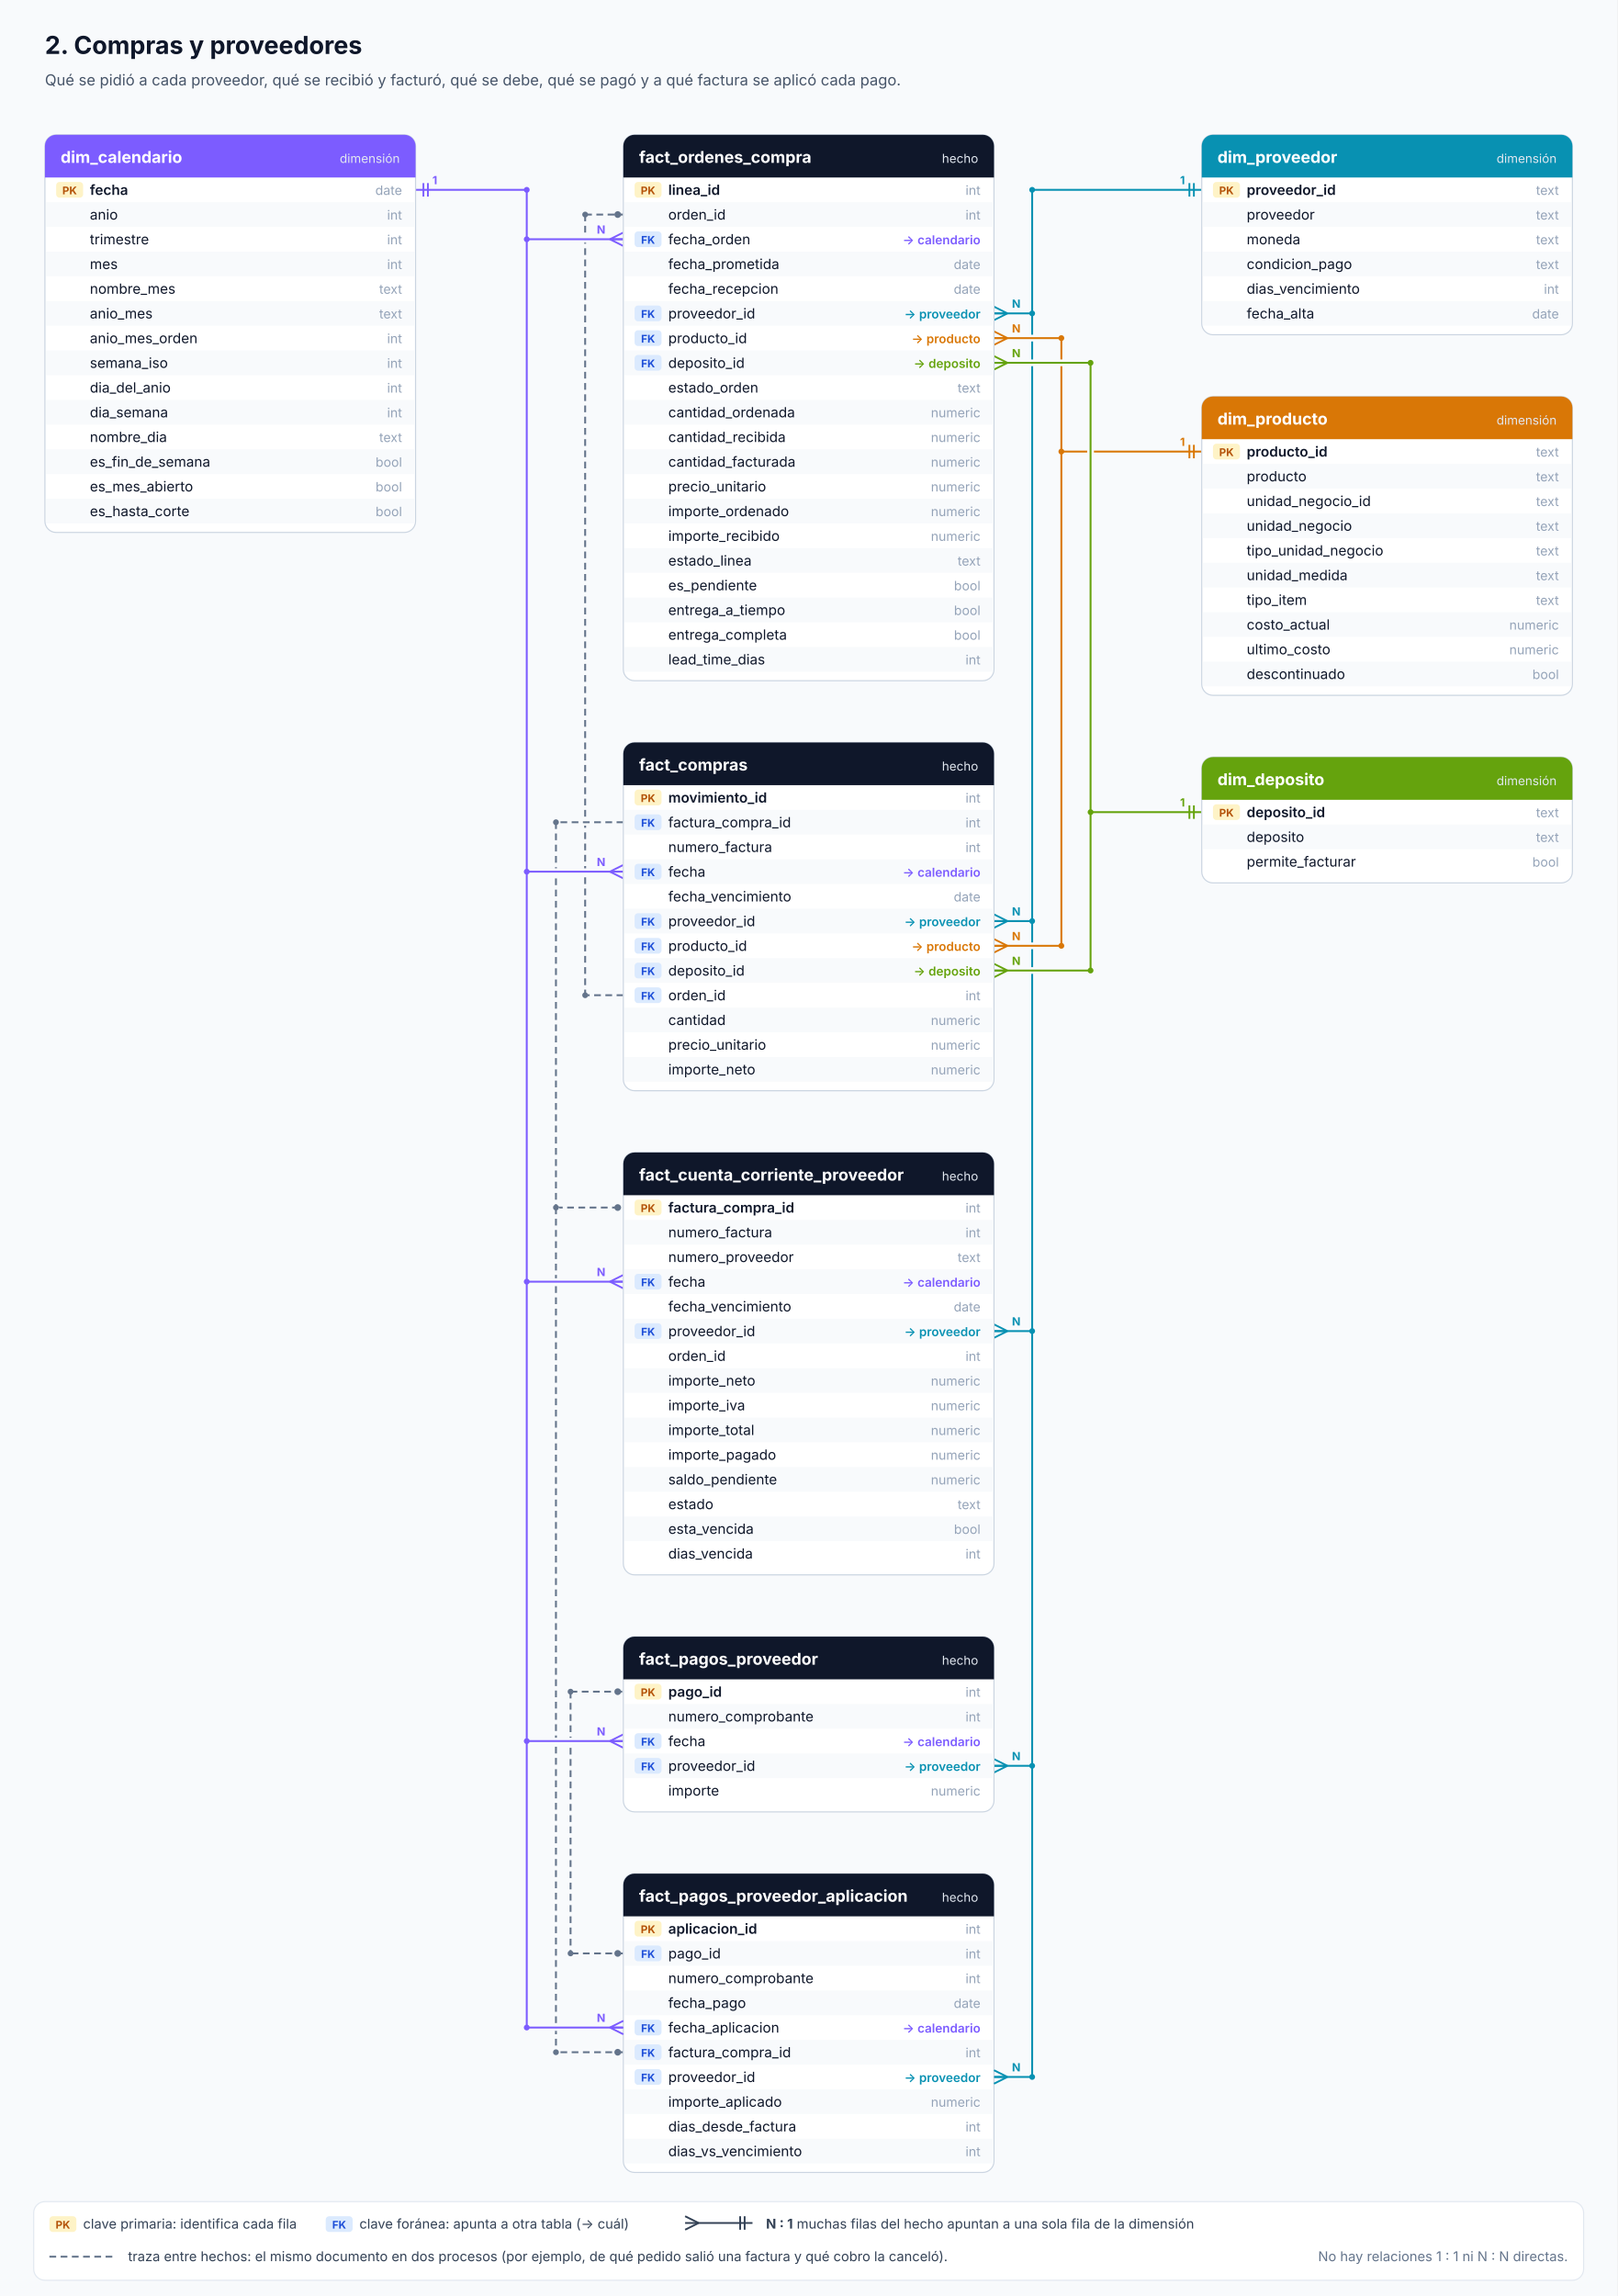
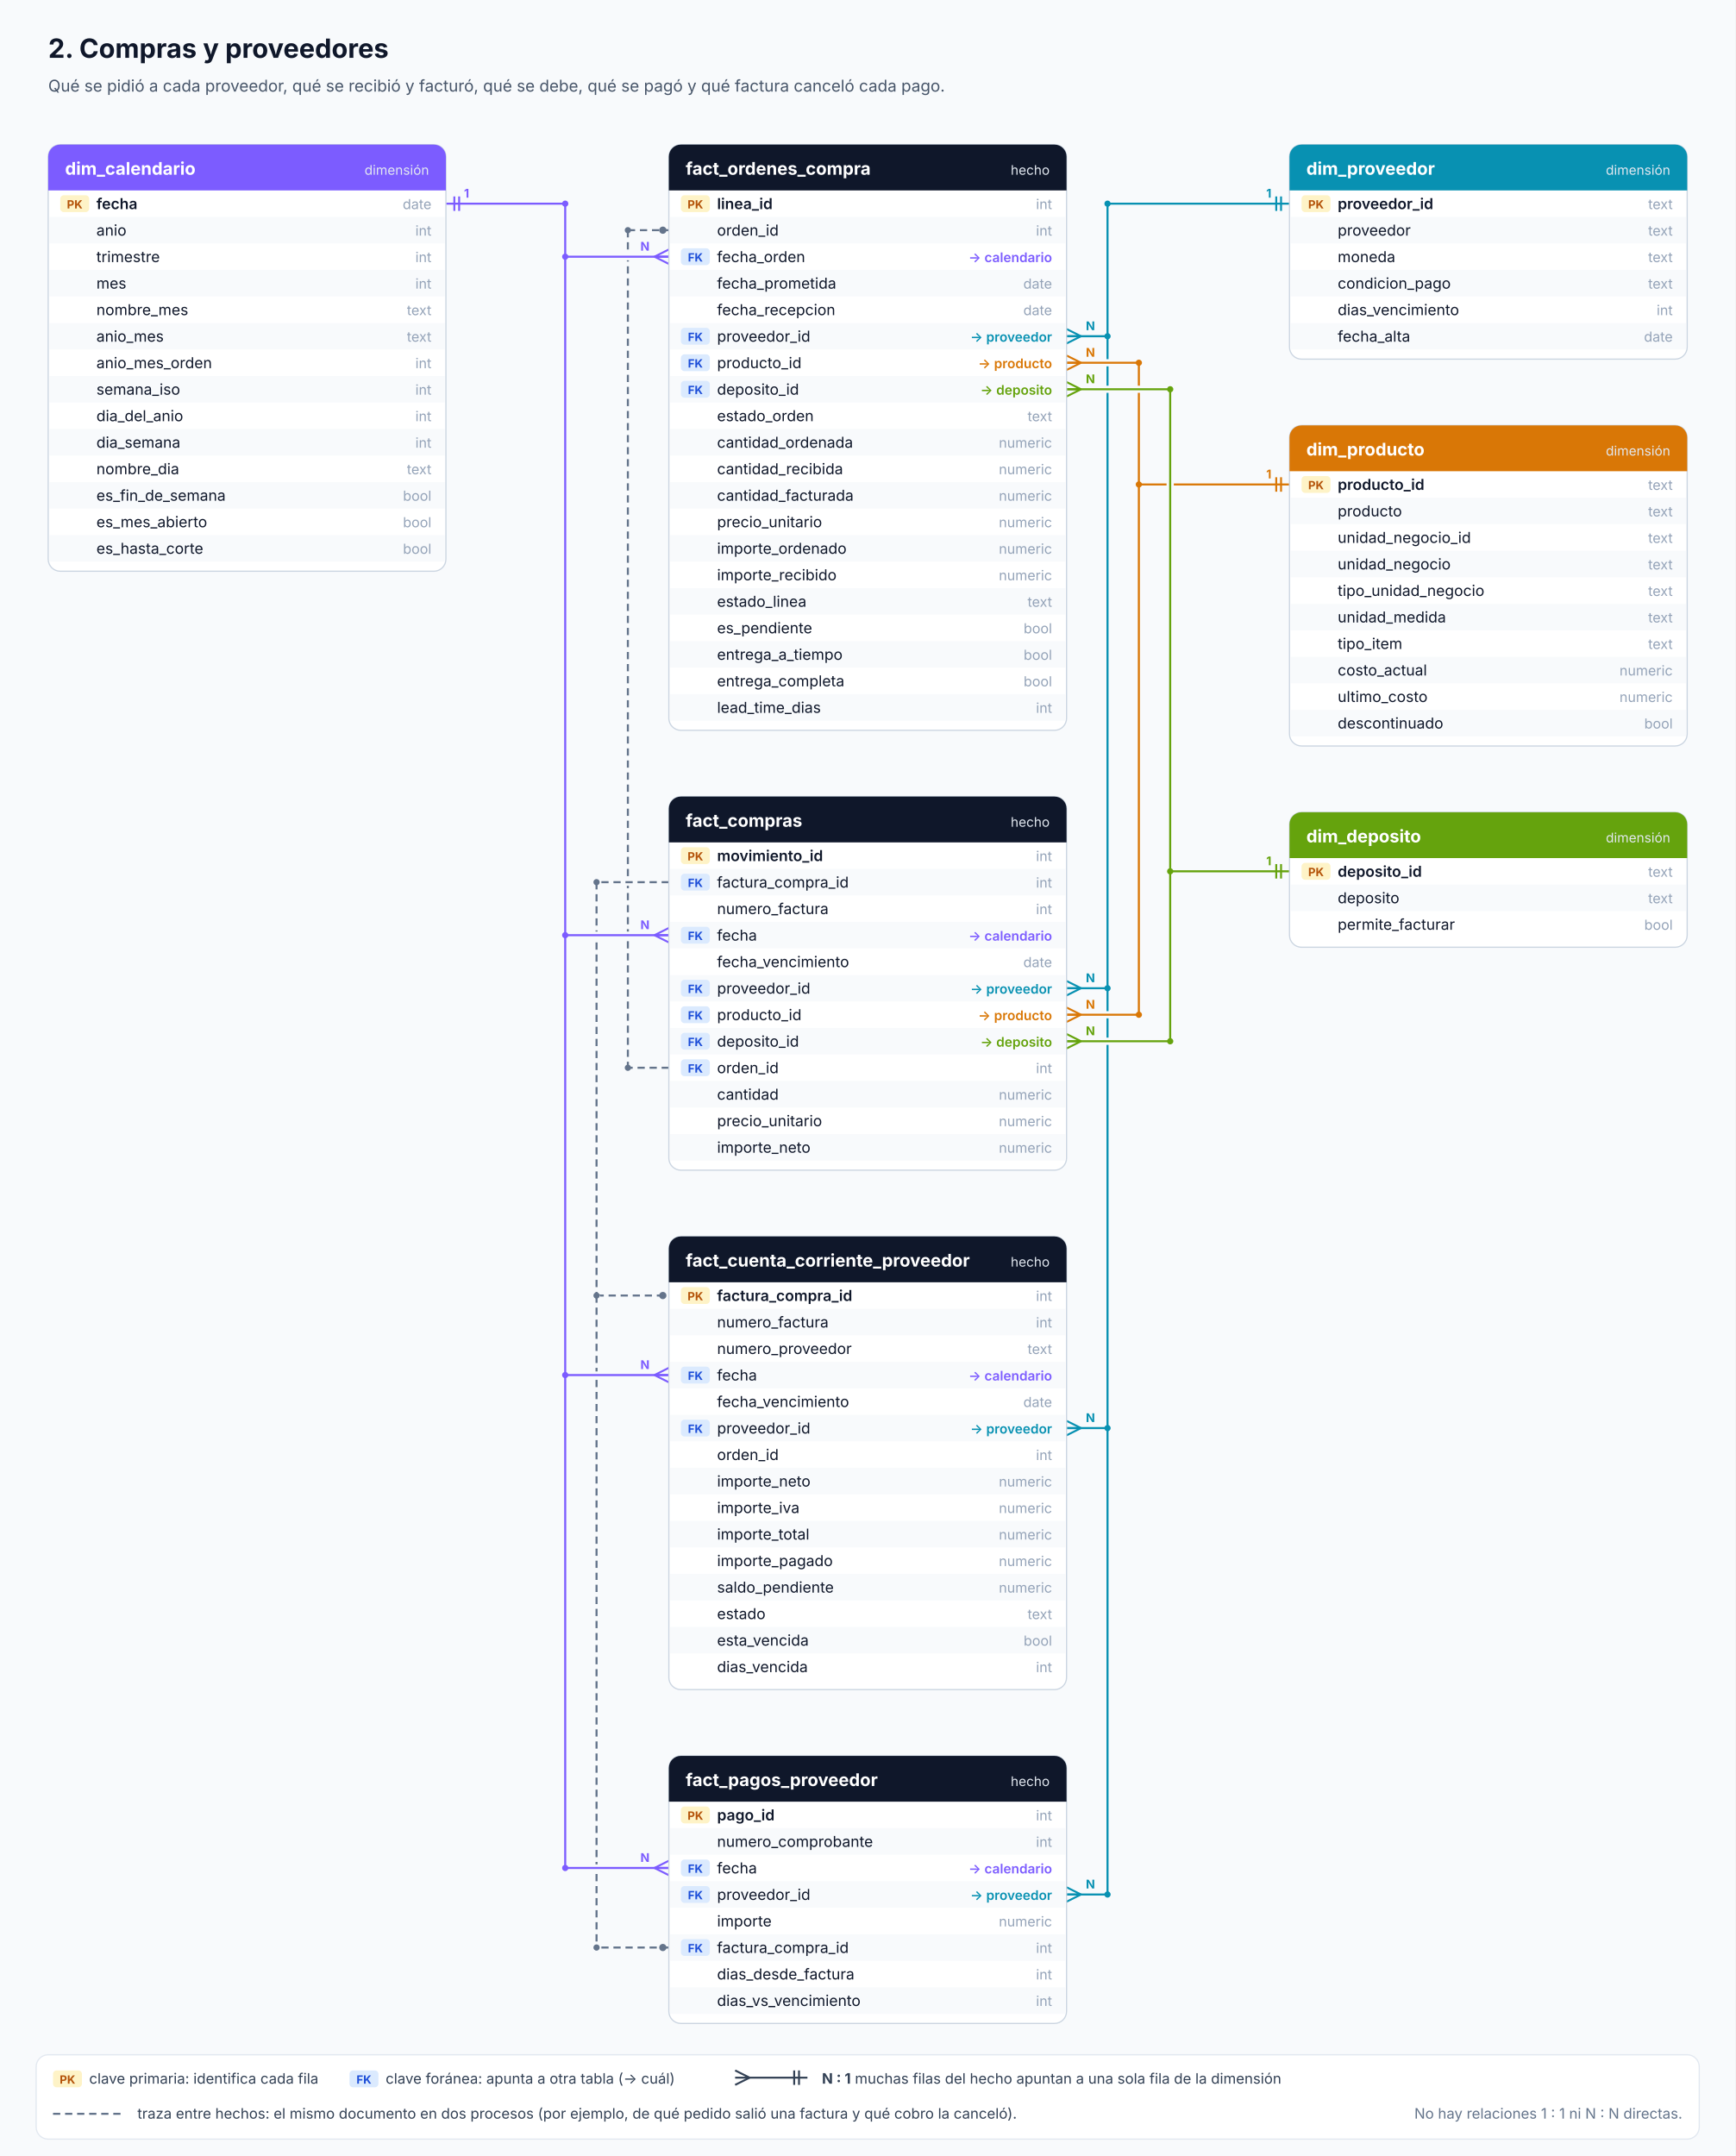
- <svg xmlns="http://www.w3.org/2000/svg" viewBox="0 0 1440 2044" width="1440" height="2044" font-family="Inter, Segoe UI, Arial, sans-serif">
-   <rect width="1440" height="2044" fill="#f8fafc" />
+ <svg xmlns="http://www.w3.org/2000/svg" viewBox="0 0 1440 1789" width="1440" height="1789" font-family="Inter, Segoe UI, Arial, sans-serif">
+   <rect width="1440" height="1789" fill="#f8fafc" />
  <text x="40" y="48" font-size="22" font-weight="700" fill="#0f172a">2. Compras y proveedores</text>
-   <text x="40" y="76" font-size="13.5" fill="#475569">Qué se pidió a cada proveedor, qué se recibió y facturó, qué se debe, qué se pagó y a qué factura se aplicó cada pago.</text>
+   <text x="40" y="76" font-size="13.5" fill="#475569">Qué se pidió a cada proveedor, qué se recibió y facturó, qué se debe, qué se pagó y qué factura canceló cada pago.</text>
  <path d="M521,191.0 V886.0 M521,191.0 H555 M555,886.0 H521" fill="none" stroke="#f8fafc" stroke-width="6" stroke-linejoin="round" />
  <path d="M521,191.0 V886.0 M521,191.0 H555 M555,886.0 H521" fill="none" stroke="#64748b" stroke-width="1.7" stroke-linejoin="round" stroke-dasharray="6 4" />
  <path d="M495,732.0 V1075.0 M495,1075.0 H555 M555,732.0 H495" fill="none" stroke="#f8fafc" stroke-width="6" stroke-linejoin="round" />
  <path d="M495,732.0 V1075.0 M495,1075.0 H555 M555,732.0 H495" fill="none" stroke="#64748b" stroke-width="1.7" stroke-linejoin="round" stroke-dasharray="6 4" />
-   <path d="M508,1506.0 V1739.0 M508,1506.0 H555 M555,1739.0 H508" fill="none" stroke="#f8fafc" stroke-width="6" stroke-linejoin="round" />
-   <path d="M508,1506.0 V1739.0 M508,1506.0 H555 M555,1739.0 H508" fill="none" stroke="#64748b" stroke-width="1.7" stroke-linejoin="round" stroke-dasharray="6 4" />
-   <path d="M495,1075.0 V1827.0 M555,1827.0 H495" fill="none" stroke="#f8fafc" stroke-width="6" stroke-linejoin="round" />
-   <path d="M495,1075.0 V1827.0 M555,1827.0 H495" fill="none" stroke="#64748b" stroke-width="1.7" stroke-linejoin="round" stroke-dasharray="6 4" />
-   <circle cx="550" cy="1506.0" r="3" fill="#64748b" />
-   <circle cx="508" cy="1506.0" r="2.6" fill="#64748b" />
-   <circle cx="550" cy="1739.0" r="3" fill="#64748b" />
-   <circle cx="508" cy="1739.0" r="2.6" fill="#64748b" />
-   <circle cx="550" cy="1827.0" r="3" fill="#64748b" />
-   <circle cx="495" cy="1827.0" r="2.6" fill="#64748b" />
-   <path d="M469,169.0 V1805.0 M469,169.0 H370 M555,776.0 H469 M555,213.0 H469 M555,1141.0 H469 M555,1550.0 H469 M555,1805.0 H469" fill="none" stroke="#f8fafc" stroke-width="6" stroke-linejoin="round" />
-   <path d="M469,169.0 V1805.0 M469,169.0 H370 M555,776.0 H469 M555,213.0 H469 M555,1141.0 H469 M555,1550.0 H469 M555,1805.0 H469" fill="none" stroke="#7c5cff" stroke-width="1.7" stroke-linejoin="round" />
-   <path d="M919,169.0 V1849.0 M919,169.0 H1070 M885,820.0 H919 M885,279.0 H919 M885,1185.0 H919 M885,1572.0 H919 M885,1849.0 H919" fill="none" stroke="#f8fafc" stroke-width="6" stroke-linejoin="round" />
-   <path d="M919,169.0 V1849.0 M919,169.0 H1070 M885,820.0 H919 M885,279.0 H919 M885,1185.0 H919 M885,1572.0 H919 M885,1849.0 H919" fill="none" stroke="#0891b2" stroke-width="1.7" stroke-linejoin="round" />
+   <path d="M495,1075.0 V1616.0 M555,1616.0 H495" fill="none" stroke="#f8fafc" stroke-width="6" stroke-linejoin="round" />
+   <path d="M495,1075.0 V1616.0 M555,1616.0 H495" fill="none" stroke="#64748b" stroke-width="1.7" stroke-linejoin="round" stroke-dasharray="6 4" />
+   <circle cx="550" cy="1616.0" r="3" fill="#64748b" />
+   <circle cx="495" cy="1616.0" r="2.6" fill="#64748b" />
+   <path d="M469,169.0 V1550.0 M469,169.0 H370 M555,776.0 H469 M555,213.0 H469 M555,1141.0 H469 M555,1550.0 H469" fill="none" stroke="#f8fafc" stroke-width="6" stroke-linejoin="round" />
+   <path d="M469,169.0 V1550.0 M469,169.0 H370 M555,776.0 H469 M555,213.0 H469 M555,1141.0 H469 M555,1550.0 H469" fill="none" stroke="#7c5cff" stroke-width="1.7" stroke-linejoin="round" />
+   <path d="M919,169.0 V1572.0 M919,169.0 H1070 M885,820.0 H919 M885,279.0 H919 M885,1185.0 H919 M885,1572.0 H919" fill="none" stroke="#f8fafc" stroke-width="6" stroke-linejoin="round" />
+   <path d="M919,169.0 V1572.0 M919,169.0 H1070 M885,820.0 H919 M885,279.0 H919 M885,1185.0 H919 M885,1572.0 H919" fill="none" stroke="#0891b2" stroke-width="1.7" stroke-linejoin="round" />
  <path d="M945,301.0 V842.0 M945,402.0 H1070 M885,842.0 H945 M885,301.0 H945" fill="none" stroke="#f8fafc" stroke-width="6" stroke-linejoin="round" />
  <path d="M945,301.0 V842.0 M945,402.0 H1070 M885,842.0 H945 M885,301.0 H945" fill="none" stroke="#d97706" stroke-width="1.7" stroke-linejoin="round" />
  <path d="M971,323.0 V864.0 M971,723.0 H1070 M885,864.0 H971 M885,323.0 H971" fill="none" stroke="#f8fafc" stroke-width="6" stroke-linejoin="round" />
  <path d="M971,323.0 V864.0 M971,723.0 H1070 M885,864.0 H971 M885,323.0 H971" fill="none" stroke="#65a30d" stroke-width="1.7" stroke-linejoin="round" />
  <circle cx="521" cy="886.0" r="2.6" fill="#64748b" />
  <circle cx="550" cy="191.0" r="3" fill="#64748b" />
  <circle cx="521" cy="191.0" r="2.6" fill="#64748b" />
  <circle cx="495" cy="732.0" r="2.6" fill="#64748b" />
  <circle cx="550" cy="1075.0" r="3" fill="#64748b" />
  <circle cx="495" cy="1075.0" r="2.6" fill="#64748b" />
  <path d="M543,776.0 L555,770.0 M543,776.0 L555,776.0 M543,776.0 L555,782.0" stroke="#7c5cff" stroke-width="1.6" fill="none" />
  <text x="539" y="771.0" font-size="10" font-weight="700" fill="#7c5cff" text-anchor="end">N</text>
  <circle cx="469" cy="776.0" r="2.6" fill="#7c5cff" />
  <path d="M543,213.0 L555,207.0 M543,213.0 L555,213.0 M543,213.0 L555,219.0" stroke="#7c5cff" stroke-width="1.6" fill="none" />
  <text x="539" y="208.0" font-size="10" font-weight="700" fill="#7c5cff" text-anchor="end">N</text>
  <circle cx="469" cy="213.0" r="2.6" fill="#7c5cff" />
  <path d="M543,1141.0 L555,1135.0 M543,1141.0 L555,1141.0 M543,1141.0 L555,1147.0" stroke="#7c5cff" stroke-width="1.6" fill="none" />
  <text x="539" y="1136.0" font-size="10" font-weight="700" fill="#7c5cff" text-anchor="end">N</text>
  <circle cx="469" cy="1141.0" r="2.6" fill="#7c5cff" />
  <path d="M543,1550.0 L555,1544.0 M543,1550.0 L555,1550.0 M543,1550.0 L555,1556.0" stroke="#7c5cff" stroke-width="1.6" fill="none" />
  <text x="539" y="1545.0" font-size="10" font-weight="700" fill="#7c5cff" text-anchor="end">N</text>
  <circle cx="469" cy="1550.0" r="2.6" fill="#7c5cff" />
  <path d="M377,163.0 V175.0 M381,163.0 V175.0" stroke="#7c5cff" stroke-width="1.6" />
  <text x="385" y="164.0" font-size="10" font-weight="700" fill="#7c5cff" text-anchor="start">1</text>
  <circle cx="469" cy="169.0" r="2.6" fill="#7c5cff" />
  <path d="M897,820.0 L885,814.0 M897,820.0 L885,820.0 M897,820.0 L885,826.0" stroke="#0891b2" stroke-width="1.6" fill="none" />
  <text x="901" y="815.0" font-size="10" font-weight="700" fill="#0891b2" text-anchor="start">N</text>
  <circle cx="919" cy="820.0" r="2.6" fill="#0891b2" />
  <path d="M897,279.0 L885,273.0 M897,279.0 L885,279.0 M897,279.0 L885,285.0" stroke="#0891b2" stroke-width="1.6" fill="none" />
  <text x="901" y="274.0" font-size="10" font-weight="700" fill="#0891b2" text-anchor="start">N</text>
  <circle cx="919" cy="279.0" r="2.6" fill="#0891b2" />
  <path d="M897,1185.0 L885,1179.0 M897,1185.0 L885,1185.0 M897,1185.0 L885,1191.0" stroke="#0891b2" stroke-width="1.6" fill="none" />
  <text x="901" y="1180.0" font-size="10" font-weight="700" fill="#0891b2" text-anchor="start">N</text>
  <circle cx="919" cy="1185.0" r="2.6" fill="#0891b2" />
  <path d="M897,1572.0 L885,1566.0 M897,1572.0 L885,1572.0 M897,1572.0 L885,1578.0" stroke="#0891b2" stroke-width="1.6" fill="none" />
  <text x="901" y="1567.0" font-size="10" font-weight="700" fill="#0891b2" text-anchor="start">N</text>
  <circle cx="919" cy="1572.0" r="2.6" fill="#0891b2" />
  <path d="M1063,163.0 V175.0 M1059,163.0 V175.0" stroke="#0891b2" stroke-width="1.6" />
  <text x="1055" y="164.0" font-size="10" font-weight="700" fill="#0891b2" text-anchor="end">1</text>
  <circle cx="919" cy="169.0" r="2.6" fill="#0891b2" />
  <path d="M897,842.0 L885,836.0 M897,842.0 L885,842.0 M897,842.0 L885,848.0" stroke="#d97706" stroke-width="1.6" fill="none" />
  <text x="901" y="837.0" font-size="10" font-weight="700" fill="#d97706" text-anchor="start">N</text>
  <circle cx="945" cy="842.0" r="2.6" fill="#d97706" />
  <path d="M897,301.0 L885,295.0 M897,301.0 L885,301.0 M897,301.0 L885,307.0" stroke="#d97706" stroke-width="1.6" fill="none" />
  <text x="901" y="296.0" font-size="10" font-weight="700" fill="#d97706" text-anchor="start">N</text>
  <circle cx="945" cy="301.0" r="2.6" fill="#d97706" />
  <path d="M1063,396.0 V408.0 M1059,396.0 V408.0" stroke="#d97706" stroke-width="1.6" />
  <text x="1055" y="397.0" font-size="10" font-weight="700" fill="#d97706" text-anchor="end">1</text>
  <circle cx="945" cy="402.0" r="2.6" fill="#d97706" />
  <path d="M897,864.0 L885,858.0 M897,864.0 L885,864.0 M897,864.0 L885,870.0" stroke="#65a30d" stroke-width="1.6" fill="none" />
  <text x="901" y="859.0" font-size="10" font-weight="700" fill="#65a30d" text-anchor="start">N</text>
  <circle cx="971" cy="864.0" r="2.6" fill="#65a30d" />
  <path d="M897,323.0 L885,317.0 M897,323.0 L885,323.0 M897,323.0 L885,329.0" stroke="#65a30d" stroke-width="1.6" fill="none" />
  <text x="901" y="318.0" font-size="10" font-weight="700" fill="#65a30d" text-anchor="start">N</text>
  <circle cx="971" cy="323.0" r="2.6" fill="#65a30d" />
  <path d="M1063,717.0 V729.0 M1059,717.0 V729.0" stroke="#65a30d" stroke-width="1.6" />
  <text x="1055" y="718.0" font-size="10" font-weight="700" fill="#65a30d" text-anchor="end">1</text>
  <circle cx="971" cy="723.0" r="2.6" fill="#65a30d" />
  <rect x="40" y="120" width="330" height="354" rx="10" fill="#ffffff" stroke="#cbd5e1" />
  <path d="M40,130 a10,10 0 0 1 10,-10 h310 a10,10 0 0 1 10,10 v28 h-330 z" fill="#7c5cff" />
  <text x="54" y="145" font-size="14.5" font-weight="700" fill="#ffffff">dim_calendario</text>
  <text x="356" y="145" font-size="11" fill="#e2e8f0" text-anchor="end">dimensión</text>
  <rect x="50" y="162" width="24" height="14" rx="3" fill="#fef3c7" />
  <text x="62" y="173" font-size="9.5" font-weight="700" fill="#b45309" text-anchor="middle">PK</text>
  <text x="80" y="173.5" font-size="12.5" fill="#0f172a" font-weight="600">fecha</text>
  <text x="358" y="173.5" font-size="11.5" fill="#94a3b8" text-anchor="end">date</text>
  <rect x="41" y="180" width="328" height="22" fill="#f8fafc" />
  <text x="80" y="195.5" font-size="12.5" fill="#0f172a">anio</text>
  <text x="358" y="195.5" font-size="11.5" fill="#94a3b8" text-anchor="end">int</text>
  <text x="80" y="217.5" font-size="12.5" fill="#0f172a">trimestre</text>
  <text x="358" y="217.5" font-size="11.5" fill="#94a3b8" text-anchor="end">int</text>
  <rect x="41" y="224" width="328" height="22" fill="#f8fafc" />
  <text x="80" y="239.5" font-size="12.5" fill="#0f172a">mes</text>
  <text x="358" y="239.5" font-size="11.5" fill="#94a3b8" text-anchor="end">int</text>
  <text x="80" y="261.5" font-size="12.5" fill="#0f172a">nombre_mes</text>
  <text x="358" y="261.5" font-size="11.5" fill="#94a3b8" text-anchor="end">text</text>
  <rect x="41" y="268" width="328" height="22" fill="#f8fafc" />
  <text x="80" y="283.5" font-size="12.5" fill="#0f172a">anio_mes</text>
  <text x="358" y="283.5" font-size="11.5" fill="#94a3b8" text-anchor="end">text</text>
  <text x="80" y="305.5" font-size="12.5" fill="#0f172a">anio_mes_orden</text>
  <text x="358" y="305.5" font-size="11.5" fill="#94a3b8" text-anchor="end">int</text>
  <rect x="41" y="312" width="328" height="22" fill="#f8fafc" />
  <text x="80" y="327.5" font-size="12.5" fill="#0f172a">semana_iso</text>
  <text x="358" y="327.5" font-size="11.5" fill="#94a3b8" text-anchor="end">int</text>
  <text x="80" y="349.5" font-size="12.5" fill="#0f172a">dia_del_anio</text>
  <text x="358" y="349.5" font-size="11.5" fill="#94a3b8" text-anchor="end">int</text>
  <rect x="41" y="356" width="328" height="22" fill="#f8fafc" />
  <text x="80" y="371.5" font-size="12.5" fill="#0f172a">dia_semana</text>
  <text x="358" y="371.5" font-size="11.5" fill="#94a3b8" text-anchor="end">int</text>
  <text x="80" y="393.5" font-size="12.5" fill="#0f172a">nombre_dia</text>
  <text x="358" y="393.5" font-size="11.5" fill="#94a3b8" text-anchor="end">text</text>
  <rect x="41" y="400" width="328" height="22" fill="#f8fafc" />
  <text x="80" y="415.5" font-size="12.5" fill="#0f172a">es_fin_de_semana</text>
  <text x="358" y="415.5" font-size="11.5" fill="#94a3b8" text-anchor="end">bool</text>
  <text x="80" y="437.5" font-size="12.5" fill="#0f172a">es_mes_abierto</text>
  <text x="358" y="437.5" font-size="11.5" fill="#94a3b8" text-anchor="end">bool</text>
  <rect x="41" y="444" width="328" height="22" fill="#f8fafc" />
  <text x="80" y="459.5" font-size="12.5" fill="#0f172a">es_hasta_corte</text>
  <text x="358" y="459.5" font-size="11.5" fill="#94a3b8" text-anchor="end">bool</text>
  <rect x="555" y="120" width="330" height="486" rx="10" fill="#ffffff" stroke="#cbd5e1" />
  <path d="M555,130 a10,10 0 0 1 10,-10 h310 a10,10 0 0 1 10,10 v28 h-330 z" fill="#0f172a" />
  <text x="569" y="145" font-size="14.5" font-weight="700" fill="#ffffff">fact_ordenes_compra</text>
  <text x="871" y="145" font-size="11" fill="#e2e8f0" text-anchor="end">hecho</text>
  <rect x="565" y="162" width="24" height="14" rx="3" fill="#fef3c7" />
  <text x="577" y="173" font-size="9.5" font-weight="700" fill="#b45309" text-anchor="middle">PK</text>
  <text x="595" y="173.5" font-size="12.5" fill="#0f172a" font-weight="600">linea_id</text>
  <text x="873" y="173.5" font-size="11.5" fill="#94a3b8" text-anchor="end">int</text>
  <rect x="556" y="180" width="328" height="22" fill="#f8fafc" />
  <text x="595" y="195.5" font-size="12.5" fill="#0f172a">orden_id</text>
  <text x="873" y="195.5" font-size="11.5" fill="#94a3b8" text-anchor="end">int</text>
  <rect x="565" y="206" width="24" height="14" rx="3" fill="#dbeafe" />
  <text x="577" y="217" font-size="9.5" font-weight="700" fill="#1d4ed8" text-anchor="middle">FK</text>
  <text x="595" y="217.5" font-size="12.5" fill="#0f172a">fecha_orden</text>
  <text x="873" y="217.5" font-size="11" fill="#7c5cff" font-weight="600" text-anchor="end">→ calendario</text>
  <rect x="556" y="224" width="328" height="22" fill="#f8fafc" />
  <text x="595" y="239.5" font-size="12.5" fill="#0f172a">fecha_prometida</text>
  <text x="873" y="239.5" font-size="11.5" fill="#94a3b8" text-anchor="end">date</text>
  <text x="595" y="261.5" font-size="12.5" fill="#0f172a">fecha_recepcion</text>
  <text x="873" y="261.5" font-size="11.5" fill="#94a3b8" text-anchor="end">date</text>
  <rect x="556" y="268" width="328" height="22" fill="#f8fafc" />
  <rect x="565" y="272" width="24" height="14" rx="3" fill="#dbeafe" />
  <text x="577" y="283" font-size="9.5" font-weight="700" fill="#1d4ed8" text-anchor="middle">FK</text>
  <text x="595" y="283.5" font-size="12.5" fill="#0f172a">proveedor_id</text>
  <text x="873" y="283.5" font-size="11" fill="#0891b2" font-weight="600" text-anchor="end">→ proveedor</text>
  <rect x="565" y="294" width="24" height="14" rx="3" fill="#dbeafe" />
  <text x="577" y="305" font-size="9.5" font-weight="700" fill="#1d4ed8" text-anchor="middle">FK</text>
  <text x="595" y="305.5" font-size="12.5" fill="#0f172a">producto_id</text>
  <text x="873" y="305.5" font-size="11" fill="#d97706" font-weight="600" text-anchor="end">→ producto</text>
  <rect x="556" y="312" width="328" height="22" fill="#f8fafc" />
  <rect x="565" y="316" width="24" height="14" rx="3" fill="#dbeafe" />
  <text x="577" y="327" font-size="9.5" font-weight="700" fill="#1d4ed8" text-anchor="middle">FK</text>
  <text x="595" y="327.5" font-size="12.5" fill="#0f172a">deposito_id</text>
  <text x="873" y="327.5" font-size="11" fill="#65a30d" font-weight="600" text-anchor="end">→ deposito</text>
  <text x="595" y="349.5" font-size="12.5" fill="#0f172a">estado_orden</text>
  <text x="873" y="349.5" font-size="11.5" fill="#94a3b8" text-anchor="end">text</text>
  <rect x="556" y="356" width="328" height="22" fill="#f8fafc" />
  <text x="595" y="371.5" font-size="12.5" fill="#0f172a">cantidad_ordenada</text>
  <text x="873" y="371.5" font-size="11.5" fill="#94a3b8" text-anchor="end">numeric</text>
  <text x="595" y="393.5" font-size="12.5" fill="#0f172a">cantidad_recibida</text>
  <text x="873" y="393.5" font-size="11.5" fill="#94a3b8" text-anchor="end">numeric</text>
  <rect x="556" y="400" width="328" height="22" fill="#f8fafc" />
  <text x="595" y="415.5" font-size="12.5" fill="#0f172a">cantidad_facturada</text>
  <text x="873" y="415.5" font-size="11.5" fill="#94a3b8" text-anchor="end">numeric</text>
  <text x="595" y="437.5" font-size="12.5" fill="#0f172a">precio_unitario</text>
  <text x="873" y="437.5" font-size="11.5" fill="#94a3b8" text-anchor="end">numeric</text>
  <rect x="556" y="444" width="328" height="22" fill="#f8fafc" />
  <text x="595" y="459.5" font-size="12.5" fill="#0f172a">importe_ordenado</text>
  <text x="873" y="459.5" font-size="11.5" fill="#94a3b8" text-anchor="end">numeric</text>
  <text x="595" y="481.5" font-size="12.5" fill="#0f172a">importe_recibido</text>
  <text x="873" y="481.5" font-size="11.5" fill="#94a3b8" text-anchor="end">numeric</text>
  <rect x="556" y="488" width="328" height="22" fill="#f8fafc" />
  <text x="595" y="503.5" font-size="12.5" fill="#0f172a">estado_linea</text>
  <text x="873" y="503.5" font-size="11.5" fill="#94a3b8" text-anchor="end">text</text>
  <text x="595" y="525.5" font-size="12.5" fill="#0f172a">es_pendiente</text>
  <text x="873" y="525.5" font-size="11.5" fill="#94a3b8" text-anchor="end">bool</text>
  <rect x="556" y="532" width="328" height="22" fill="#f8fafc" />
  <text x="595" y="547.5" font-size="12.5" fill="#0f172a">entrega_a_tiempo</text>
  <text x="873" y="547.5" font-size="11.5" fill="#94a3b8" text-anchor="end">bool</text>
  <text x="595" y="569.5" font-size="12.5" fill="#0f172a">entrega_completa</text>
  <text x="873" y="569.5" font-size="11.5" fill="#94a3b8" text-anchor="end">bool</text>
  <rect x="556" y="576" width="328" height="22" fill="#f8fafc" />
  <text x="595" y="591.5" font-size="12.5" fill="#0f172a">lead_time_dias</text>
  <text x="873" y="591.5" font-size="11.5" fill="#94a3b8" text-anchor="end">int</text>
  <rect x="555" y="661" width="330" height="310" rx="10" fill="#ffffff" stroke="#cbd5e1" />
  <path d="M555,671 a10,10 0 0 1 10,-10 h310 a10,10 0 0 1 10,10 v28 h-330 z" fill="#0f172a" />
  <text x="569" y="686" font-size="14.5" font-weight="700" fill="#ffffff">fact_compras</text>
  <text x="871" y="686" font-size="11" fill="#e2e8f0" text-anchor="end">hecho</text>
  <rect x="565" y="703" width="24" height="14" rx="3" fill="#fef3c7" />
  <text x="577" y="714" font-size="9.5" font-weight="700" fill="#b45309" text-anchor="middle">PK</text>
  <text x="595" y="714.5" font-size="12.5" fill="#0f172a" font-weight="600">movimiento_id</text>
  <text x="873" y="714.5" font-size="11.5" fill="#94a3b8" text-anchor="end">int</text>
  <rect x="556" y="721" width="328" height="22" fill="#f8fafc" />
  <rect x="565" y="725" width="24" height="14" rx="3" fill="#dbeafe" />
  <text x="577" y="736" font-size="9.5" font-weight="700" fill="#1d4ed8" text-anchor="middle">FK</text>
  <text x="595" y="736.5" font-size="12.5" fill="#0f172a">factura_compra_id</text>
  <text x="873" y="736.5" font-size="11.5" fill="#94a3b8" text-anchor="end">int</text>
  <text x="595" y="758.5" font-size="12.5" fill="#0f172a">numero_factura</text>
  <text x="873" y="758.5" font-size="11.5" fill="#94a3b8" text-anchor="end">int</text>
  <rect x="556" y="765" width="328" height="22" fill="#f8fafc" />
  <rect x="565" y="769" width="24" height="14" rx="3" fill="#dbeafe" />
  <text x="577" y="780" font-size="9.5" font-weight="700" fill="#1d4ed8" text-anchor="middle">FK</text>
  <text x="595" y="780.5" font-size="12.5" fill="#0f172a">fecha</text>
  <text x="873" y="780.5" font-size="11" fill="#7c5cff" font-weight="600" text-anchor="end">→ calendario</text>
  <text x="595" y="802.5" font-size="12.5" fill="#0f172a">fecha_vencimiento</text>
  <text x="873" y="802.5" font-size="11.5" fill="#94a3b8" text-anchor="end">date</text>
  <rect x="556" y="809" width="328" height="22" fill="#f8fafc" />
  <rect x="565" y="813" width="24" height="14" rx="3" fill="#dbeafe" />
  <text x="577" y="824" font-size="9.5" font-weight="700" fill="#1d4ed8" text-anchor="middle">FK</text>
  <text x="595" y="824.5" font-size="12.5" fill="#0f172a">proveedor_id</text>
  <text x="873" y="824.5" font-size="11" fill="#0891b2" font-weight="600" text-anchor="end">→ proveedor</text>
  <rect x="565" y="835" width="24" height="14" rx="3" fill="#dbeafe" />
  <text x="577" y="846" font-size="9.5" font-weight="700" fill="#1d4ed8" text-anchor="middle">FK</text>
  <text x="595" y="846.5" font-size="12.5" fill="#0f172a">producto_id</text>
  <text x="873" y="846.5" font-size="11" fill="#d97706" font-weight="600" text-anchor="end">→ producto</text>
  <rect x="556" y="853" width="328" height="22" fill="#f8fafc" />
  <rect x="565" y="857" width="24" height="14" rx="3" fill="#dbeafe" />
  <text x="577" y="868" font-size="9.5" font-weight="700" fill="#1d4ed8" text-anchor="middle">FK</text>
  <text x="595" y="868.5" font-size="12.5" fill="#0f172a">deposito_id</text>
  <text x="873" y="868.5" font-size="11" fill="#65a30d" font-weight="600" text-anchor="end">→ deposito</text>
  <rect x="565" y="879" width="24" height="14" rx="3" fill="#dbeafe" />
  <text x="577" y="890" font-size="9.5" font-weight="700" fill="#1d4ed8" text-anchor="middle">FK</text>
  <text x="595" y="890.5" font-size="12.5" fill="#0f172a">orden_id</text>
  <text x="873" y="890.5" font-size="11.5" fill="#94a3b8" text-anchor="end">int</text>
  <rect x="556" y="897" width="328" height="22" fill="#f8fafc" />
  <text x="595" y="912.5" font-size="12.5" fill="#0f172a">cantidad</text>
  <text x="873" y="912.5" font-size="11.5" fill="#94a3b8" text-anchor="end">numeric</text>
  <text x="595" y="934.5" font-size="12.5" fill="#0f172a">precio_unitario</text>
  <text x="873" y="934.5" font-size="11.5" fill="#94a3b8" text-anchor="end">numeric</text>
  <rect x="556" y="941" width="328" height="22" fill="#f8fafc" />
  <text x="595" y="956.5" font-size="12.5" fill="#0f172a">importe_neto</text>
  <text x="873" y="956.5" font-size="11.5" fill="#94a3b8" text-anchor="end">numeric</text>
  <rect x="555" y="1026" width="330" height="376" rx="10" fill="#ffffff" stroke="#cbd5e1" />
  <path d="M555,1036 a10,10 0 0 1 10,-10 h310 a10,10 0 0 1 10,10 v28 h-330 z" fill="#0f172a" />
  <text x="569" y="1051" font-size="14.5" font-weight="700" fill="#ffffff">fact_cuenta_corriente_proveedor</text>
  <text x="871" y="1051" font-size="11" fill="#e2e8f0" text-anchor="end">hecho</text>
  <rect x="565" y="1068" width="24" height="14" rx="3" fill="#fef3c7" />
  <text x="577" y="1079" font-size="9.5" font-weight="700" fill="#b45309" text-anchor="middle">PK</text>
  <text x="595" y="1079.5" font-size="12.5" fill="#0f172a" font-weight="600">factura_compra_id</text>
  <text x="873" y="1079.5" font-size="11.5" fill="#94a3b8" text-anchor="end">int</text>
  <rect x="556" y="1086" width="328" height="22" fill="#f8fafc" />
  <text x="595" y="1101.5" font-size="12.5" fill="#0f172a">numero_factura</text>
  <text x="873" y="1101.5" font-size="11.5" fill="#94a3b8" text-anchor="end">int</text>
  <text x="595" y="1123.5" font-size="12.5" fill="#0f172a">numero_proveedor</text>
  <text x="873" y="1123.5" font-size="11.5" fill="#94a3b8" text-anchor="end">text</text>
  <rect x="556" y="1130" width="328" height="22" fill="#f8fafc" />
  <rect x="565" y="1134" width="24" height="14" rx="3" fill="#dbeafe" />
  <text x="577" y="1145" font-size="9.5" font-weight="700" fill="#1d4ed8" text-anchor="middle">FK</text>
  <text x="595" y="1145.5" font-size="12.5" fill="#0f172a">fecha</text>
  <text x="873" y="1145.5" font-size="11" fill="#7c5cff" font-weight="600" text-anchor="end">→ calendario</text>
  <text x="595" y="1167.5" font-size="12.5" fill="#0f172a">fecha_vencimiento</text>
  <text x="873" y="1167.5" font-size="11.5" fill="#94a3b8" text-anchor="end">date</text>
  <rect x="556" y="1174" width="328" height="22" fill="#f8fafc" />
  <rect x="565" y="1178" width="24" height="14" rx="3" fill="#dbeafe" />
  <text x="577" y="1189" font-size="9.5" font-weight="700" fill="#1d4ed8" text-anchor="middle">FK</text>
  <text x="595" y="1189.5" font-size="12.5" fill="#0f172a">proveedor_id</text>
  <text x="873" y="1189.5" font-size="11" fill="#0891b2" font-weight="600" text-anchor="end">→ proveedor</text>
  <text x="595" y="1211.5" font-size="12.5" fill="#0f172a">orden_id</text>
  <text x="873" y="1211.5" font-size="11.5" fill="#94a3b8" text-anchor="end">int</text>
  <rect x="556" y="1218" width="328" height="22" fill="#f8fafc" />
  <text x="595" y="1233.5" font-size="12.5" fill="#0f172a">importe_neto</text>
  <text x="873" y="1233.5" font-size="11.5" fill="#94a3b8" text-anchor="end">numeric</text>
  <text x="595" y="1255.5" font-size="12.5" fill="#0f172a">importe_iva</text>
  <text x="873" y="1255.5" font-size="11.5" fill="#94a3b8" text-anchor="end">numeric</text>
  <rect x="556" y="1262" width="328" height="22" fill="#f8fafc" />
  <text x="595" y="1277.5" font-size="12.5" fill="#0f172a">importe_total</text>
  <text x="873" y="1277.5" font-size="11.5" fill="#94a3b8" text-anchor="end">numeric</text>
  <text x="595" y="1299.5" font-size="12.5" fill="#0f172a">importe_pagado</text>
  <text x="873" y="1299.5" font-size="11.5" fill="#94a3b8" text-anchor="end">numeric</text>
  <rect x="556" y="1306" width="328" height="22" fill="#f8fafc" />
  <text x="595" y="1321.5" font-size="12.5" fill="#0f172a">saldo_pendiente</text>
  <text x="873" y="1321.5" font-size="11.5" fill="#94a3b8" text-anchor="end">numeric</text>
  <text x="595" y="1343.5" font-size="12.5" fill="#0f172a">estado</text>
  <text x="873" y="1343.5" font-size="11.5" fill="#94a3b8" text-anchor="end">text</text>
  <rect x="556" y="1350" width="328" height="22" fill="#f8fafc" />
  <text x="595" y="1365.5" font-size="12.5" fill="#0f172a">esta_vencida</text>
  <text x="873" y="1365.5" font-size="11.5" fill="#94a3b8" text-anchor="end">bool</text>
  <text x="595" y="1387.5" font-size="12.5" fill="#0f172a">dias_vencida</text>
  <text x="873" y="1387.5" font-size="11.5" fill="#94a3b8" text-anchor="end">int</text>
-   <rect x="555" y="1457" width="330" height="156" rx="10" fill="#ffffff" stroke="#cbd5e1" />
+   <rect x="555" y="1457" width="330" height="222" rx="10" fill="#ffffff" stroke="#cbd5e1" />
  <path d="M555,1467 a10,10 0 0 1 10,-10 h310 a10,10 0 0 1 10,10 v28 h-330 z" fill="#0f172a" />
  <text x="569" y="1482" font-size="14.5" font-weight="700" fill="#ffffff">fact_pagos_proveedor</text>
  <text x="871" y="1482" font-size="11" fill="#e2e8f0" text-anchor="end">hecho</text>
  <rect x="565" y="1499" width="24" height="14" rx="3" fill="#fef3c7" />
  <text x="577" y="1510" font-size="9.5" font-weight="700" fill="#b45309" text-anchor="middle">PK</text>
  <text x="595" y="1510.5" font-size="12.5" fill="#0f172a" font-weight="600">pago_id</text>
  <text x="873" y="1510.5" font-size="11.5" fill="#94a3b8" text-anchor="end">int</text>
  <rect x="556" y="1517" width="328" height="22" fill="#f8fafc" />
  <text x="595" y="1532.5" font-size="12.5" fill="#0f172a">numero_comprobante</text>
  <text x="873" y="1532.5" font-size="11.5" fill="#94a3b8" text-anchor="end">int</text>
  <rect x="565" y="1543" width="24" height="14" rx="3" fill="#dbeafe" />
  <text x="577" y="1554" font-size="9.5" font-weight="700" fill="#1d4ed8" text-anchor="middle">FK</text>
  <text x="595" y="1554.5" font-size="12.5" fill="#0f172a">fecha</text>
  <text x="873" y="1554.5" font-size="11" fill="#7c5cff" font-weight="600" text-anchor="end">→ calendario</text>
  <rect x="556" y="1561" width="328" height="22" fill="#f8fafc" />
  <rect x="565" y="1565" width="24" height="14" rx="3" fill="#dbeafe" />
  <text x="577" y="1576" font-size="9.5" font-weight="700" fill="#1d4ed8" text-anchor="middle">FK</text>
  <text x="595" y="1576.5" font-size="12.5" fill="#0f172a">proveedor_id</text>
  <text x="873" y="1576.5" font-size="11" fill="#0891b2" font-weight="600" text-anchor="end">→ proveedor</text>
  <text x="595" y="1598.5" font-size="12.5" fill="#0f172a">importe</text>
  <text x="873" y="1598.5" font-size="11.5" fill="#94a3b8" text-anchor="end">numeric</text>
+   <rect x="556" y="1605" width="328" height="22" fill="#f8fafc" />
+   <rect x="565" y="1609" width="24" height="14" rx="3" fill="#dbeafe" />
+   <text x="577" y="1620" font-size="9.5" font-weight="700" fill="#1d4ed8" text-anchor="middle">FK</text>
+   <text x="595" y="1620.5" font-size="12.5" fill="#0f172a">factura_compra_id</text>
+   <text x="873" y="1620.5" font-size="11.5" fill="#94a3b8" text-anchor="end">int</text>
+   <text x="595" y="1642.5" font-size="12.5" fill="#0f172a">dias_desde_factura</text>
+   <text x="873" y="1642.5" font-size="11.5" fill="#94a3b8" text-anchor="end">int</text>
+   <rect x="556" y="1649" width="328" height="22" fill="#f8fafc" />
+   <text x="595" y="1664.5" font-size="12.5" fill="#0f172a">dias_vs_vencimiento</text>
+   <text x="873" y="1664.5" font-size="11.5" fill="#94a3b8" text-anchor="end">int</text>
  <rect x="1070" y="120" width="330" height="178" rx="10" fill="#ffffff" stroke="#cbd5e1" />
  <path d="M1070,130 a10,10 0 0 1 10,-10 h310 a10,10 0 0 1 10,10 v28 h-330 z" fill="#0891b2" />
  <text x="1084" y="145" font-size="14.5" font-weight="700" fill="#ffffff">dim_proveedor</text>
  <text x="1386" y="145" font-size="11" fill="#e2e8f0" text-anchor="end">dimensión</text>
  <rect x="1080" y="162" width="24" height="14" rx="3" fill="#fef3c7" />
  <text x="1092" y="173" font-size="9.5" font-weight="700" fill="#b45309" text-anchor="middle">PK</text>
  <text x="1110" y="173.5" font-size="12.5" fill="#0f172a" font-weight="600">proveedor_id</text>
  <text x="1388" y="173.5" font-size="11.5" fill="#94a3b8" text-anchor="end">text</text>
  <rect x="1071" y="180" width="328" height="22" fill="#f8fafc" />
  <text x="1110" y="195.5" font-size="12.5" fill="#0f172a">proveedor</text>
  <text x="1388" y="195.5" font-size="11.5" fill="#94a3b8" text-anchor="end">text</text>
  <text x="1110" y="217.5" font-size="12.5" fill="#0f172a">moneda</text>
  <text x="1388" y="217.5" font-size="11.5" fill="#94a3b8" text-anchor="end">text</text>
  <rect x="1071" y="224" width="328" height="22" fill="#f8fafc" />
  <text x="1110" y="239.5" font-size="12.5" fill="#0f172a">condicion_pago</text>
  <text x="1388" y="239.5" font-size="11.5" fill="#94a3b8" text-anchor="end">text</text>
  <text x="1110" y="261.5" font-size="12.5" fill="#0f172a">dias_vencimiento</text>
  <text x="1388" y="261.5" font-size="11.5" fill="#94a3b8" text-anchor="end">int</text>
  <rect x="1071" y="268" width="328" height="22" fill="#f8fafc" />
  <text x="1110" y="283.5" font-size="12.5" fill="#0f172a">fecha_alta</text>
  <text x="1388" y="283.5" font-size="11.5" fill="#94a3b8" text-anchor="end">date</text>
  <rect x="1070" y="353" width="330" height="266" rx="10" fill="#ffffff" stroke="#cbd5e1" />
  <path d="M1070,363 a10,10 0 0 1 10,-10 h310 a10,10 0 0 1 10,10 v28 h-330 z" fill="#d97706" />
  <text x="1084" y="378" font-size="14.5" font-weight="700" fill="#ffffff">dim_producto</text>
  <text x="1386" y="378" font-size="11" fill="#e2e8f0" text-anchor="end">dimensión</text>
  <rect x="1080" y="395" width="24" height="14" rx="3" fill="#fef3c7" />
  <text x="1092" y="406" font-size="9.5" font-weight="700" fill="#b45309" text-anchor="middle">PK</text>
  <text x="1110" y="406.5" font-size="12.5" fill="#0f172a" font-weight="600">producto_id</text>
  <text x="1388" y="406.5" font-size="11.5" fill="#94a3b8" text-anchor="end">text</text>
  <rect x="1071" y="413" width="328" height="22" fill="#f8fafc" />
  <text x="1110" y="428.5" font-size="12.5" fill="#0f172a">producto</text>
  <text x="1388" y="428.5" font-size="11.5" fill="#94a3b8" text-anchor="end">text</text>
  <text x="1110" y="450.5" font-size="12.5" fill="#0f172a">unidad_negocio_id</text>
  <text x="1388" y="450.5" font-size="11.5" fill="#94a3b8" text-anchor="end">text</text>
  <rect x="1071" y="457" width="328" height="22" fill="#f8fafc" />
  <text x="1110" y="472.5" font-size="12.5" fill="#0f172a">unidad_negocio</text>
  <text x="1388" y="472.5" font-size="11.5" fill="#94a3b8" text-anchor="end">text</text>
  <text x="1110" y="494.5" font-size="12.5" fill="#0f172a">tipo_unidad_negocio</text>
  <text x="1388" y="494.5" font-size="11.5" fill="#94a3b8" text-anchor="end">text</text>
  <rect x="1071" y="501" width="328" height="22" fill="#f8fafc" />
  <text x="1110" y="516.5" font-size="12.5" fill="#0f172a">unidad_medida</text>
  <text x="1388" y="516.5" font-size="11.5" fill="#94a3b8" text-anchor="end">text</text>
  <text x="1110" y="538.5" font-size="12.5" fill="#0f172a">tipo_item</text>
  <text x="1388" y="538.5" font-size="11.5" fill="#94a3b8" text-anchor="end">text</text>
  <rect x="1071" y="545" width="328" height="22" fill="#f8fafc" />
  <text x="1110" y="560.5" font-size="12.5" fill="#0f172a">costo_actual</text>
  <text x="1388" y="560.5" font-size="11.5" fill="#94a3b8" text-anchor="end">numeric</text>
  <text x="1110" y="582.5" font-size="12.5" fill="#0f172a">ultimo_costo</text>
  <text x="1388" y="582.5" font-size="11.5" fill="#94a3b8" text-anchor="end">numeric</text>
  <rect x="1071" y="589" width="328" height="22" fill="#f8fafc" />
  <text x="1110" y="604.5" font-size="12.5" fill="#0f172a">descontinuado</text>
  <text x="1388" y="604.5" font-size="11.5" fill="#94a3b8" text-anchor="end">bool</text>
  <rect x="1070" y="674" width="330" height="112" rx="10" fill="#ffffff" stroke="#cbd5e1" />
  <path d="M1070,684 a10,10 0 0 1 10,-10 h310 a10,10 0 0 1 10,10 v28 h-330 z" fill="#65a30d" />
  <text x="1084" y="699" font-size="14.5" font-weight="700" fill="#ffffff">dim_deposito</text>
  <text x="1386" y="699" font-size="11" fill="#e2e8f0" text-anchor="end">dimensión</text>
  <rect x="1080" y="716" width="24" height="14" rx="3" fill="#fef3c7" />
  <text x="1092" y="727" font-size="9.5" font-weight="700" fill="#b45309" text-anchor="middle">PK</text>
  <text x="1110" y="727.5" font-size="12.5" fill="#0f172a" font-weight="600">deposito_id</text>
  <text x="1388" y="727.5" font-size="11.5" fill="#94a3b8" text-anchor="end">text</text>
  <rect x="1071" y="734" width="328" height="22" fill="#f8fafc" />
  <text x="1110" y="749.5" font-size="12.5" fill="#0f172a">deposito</text>
  <text x="1388" y="749.5" font-size="11.5" fill="#94a3b8" text-anchor="end">text</text>
  <text x="1110" y="771.5" font-size="12.5" fill="#0f172a">permite_facturar</text>
  <text x="1388" y="771.5" font-size="11.5" fill="#94a3b8" text-anchor="end">bool</text>
-   <rect x="555" y="1668" width="330" height="266" rx="10" fill="#ffffff" stroke="#cbd5e1" />
-   <path d="M555,1678 a10,10 0 0 1 10,-10 h310 a10,10 0 0 1 10,10 v28 h-330 z" fill="#0f172a" />
-   <text x="569" y="1693" font-size="14.5" font-weight="700" fill="#ffffff">fact_pagos_proveedor_aplicacion</text>
-   <text x="871" y="1693" font-size="11" fill="#e2e8f0" text-anchor="end">hecho</text>
-   <rect x="565" y="1710" width="24" height="14" rx="3" fill="#fef3c7" />
-   <text x="577" y="1721" font-size="9.5" font-weight="700" fill="#b45309" text-anchor="middle">PK</text>
-   <text x="595" y="1721.5" font-size="12.5" fill="#0f172a" font-weight="600">aplicacion_id</text>
-   <text x="873" y="1721.5" font-size="11.5" fill="#94a3b8" text-anchor="end">int</text>
-   <rect x="556" y="1728" width="328" height="22" fill="#f8fafc" />
-   <rect x="565" y="1732" width="24" height="14" rx="3" fill="#dbeafe" />
-   <text x="577" y="1743" font-size="9.5" font-weight="700" fill="#1d4ed8" text-anchor="middle">FK</text>
-   <text x="595" y="1743.5" font-size="12.5" fill="#0f172a">pago_id</text>
-   <text x="873" y="1743.5" font-size="11.5" fill="#94a3b8" text-anchor="end">int</text>
-   <text x="595" y="1765.5" font-size="12.5" fill="#0f172a">numero_comprobante</text>
-   <text x="873" y="1765.5" font-size="11.5" fill="#94a3b8" text-anchor="end">int</text>
-   <rect x="556" y="1772" width="328" height="22" fill="#f8fafc" />
-   <text x="595" y="1787.5" font-size="12.5" fill="#0f172a">fecha_pago</text>
-   <text x="873" y="1787.5" font-size="11.5" fill="#94a3b8" text-anchor="end">date</text>
-   <rect x="565" y="1798" width="24" height="14" rx="3" fill="#dbeafe" />
-   <text x="577" y="1809" font-size="9.5" font-weight="700" fill="#1d4ed8" text-anchor="middle">FK</text>
-   <text x="595" y="1809.5" font-size="12.5" fill="#0f172a">fecha_aplicacion</text>
-   <text x="873" y="1809.5" font-size="11" fill="#7c5cff" font-weight="600" text-anchor="end">→ calendario</text>
-   <rect x="556" y="1816" width="328" height="22" fill="#f8fafc" />
-   <rect x="565" y="1820" width="24" height="14" rx="3" fill="#dbeafe" />
-   <text x="577" y="1831" font-size="9.5" font-weight="700" fill="#1d4ed8" text-anchor="middle">FK</text>
-   <text x="595" y="1831.5" font-size="12.5" fill="#0f172a">factura_compra_id</text>
-   <text x="873" y="1831.5" font-size="11.5" fill="#94a3b8" text-anchor="end">int</text>
-   <rect x="565" y="1842" width="24" height="14" rx="3" fill="#dbeafe" />
-   <text x="577" y="1853" font-size="9.5" font-weight="700" fill="#1d4ed8" text-anchor="middle">FK</text>
-   <text x="595" y="1853.5" font-size="12.5" fill="#0f172a">proveedor_id</text>
-   <text x="873" y="1853.5" font-size="11" fill="#0891b2" font-weight="600" text-anchor="end">→ proveedor</text>
-   <rect x="556" y="1860" width="328" height="22" fill="#f8fafc" />
-   <text x="595" y="1875.5" font-size="12.5" fill="#0f172a">importe_aplicado</text>
-   <text x="873" y="1875.5" font-size="11.5" fill="#94a3b8" text-anchor="end">numeric</text>
-   <text x="595" y="1897.5" font-size="12.5" fill="#0f172a">dias_desde_factura</text>
-   <text x="873" y="1897.5" font-size="11.5" fill="#94a3b8" text-anchor="end">int</text>
-   <rect x="556" y="1904" width="328" height="22" fill="#f8fafc" />
-   <text x="595" y="1919.5" font-size="12.5" fill="#0f172a">dias_vs_vencimiento</text>
-   <text x="873" y="1919.5" font-size="11.5" fill="#94a3b8" text-anchor="end">int</text>
-   <path d="M543,1805.0 L555,1799.0 M543,1805.0 L555,1805.0 M543,1805.0 L555,1811.0" stroke="#7c5cff" stroke-width="1.6" fill="none" />
-   <text x="539" y="1800.0" font-size="10" font-weight="700" fill="#7c5cff" text-anchor="end">N</text>
-   <circle cx="469" cy="1805.0" r="2.6" fill="#7c5cff" />
-   <path d="M897,1849.0 L885,1843.0 M897,1849.0 L885,1849.0 M897,1849.0 L885,1855.0" stroke="#0891b2" stroke-width="1.6" fill="none" />
-   <text x="901" y="1844.0" font-size="10" font-weight="700" fill="#0891b2" text-anchor="start">N</text>
-   <circle cx="919" cy="1849.0" r="2.6" fill="#0891b2" />
-   <rect x="30" y="1960" width="1380" height="70" rx="10" fill="#ffffff" stroke="#e2e8f0" />
-   <rect x="44" y="1973" width="24" height="14" rx="3" fill="#fef3c7" />
-   <text x="56" y="1984" font-size="9.5" font-weight="700" fill="#b45309" text-anchor="middle">PK</text>
-   <text x="74" y="1984" font-size="12" fill="#334155">clave primaria: identifica cada fila</text>
-   <rect x="290" y="1973" width="24" height="14" rx="3" fill="#dbeafe" />
-   <text x="302" y="1984" font-size="9.5" font-weight="700" fill="#1d4ed8" text-anchor="middle">FK</text>
-   <text x="320" y="1984" font-size="12" fill="#334155">clave foránea: apunta a otra tabla (→ cuál)</text>
-   <path d="M610,1979 H670" stroke="#334155" stroke-width="1.6" />
-   <path d="M622,1979 L610,1973 M622,1979 L610,1985" stroke="#334155" stroke-width="1.6" fill="none" />
-   <path d="M659,1973 V1985 M663,1973 V1985" stroke="#334155" stroke-width="1.6" />
-   <text x="682" y="1984" font-size="12" fill="#334155">
+   <rect x="30" y="1705" width="1380" height="70" rx="10" fill="#ffffff" stroke="#e2e8f0" />
+   <rect x="44" y="1718" width="24" height="14" rx="3" fill="#fef3c7" />
+   <text x="56" y="1729" font-size="9.5" font-weight="700" fill="#b45309" text-anchor="middle">PK</text>
+   <text x="74" y="1729" font-size="12" fill="#334155">clave primaria: identifica cada fila</text>
+   <rect x="290" y="1718" width="24" height="14" rx="3" fill="#dbeafe" />
+   <text x="302" y="1729" font-size="9.5" font-weight="700" fill="#1d4ed8" text-anchor="middle">FK</text>
+   <text x="320" y="1729" font-size="12" fill="#334155">clave foránea: apunta a otra tabla (→ cuál)</text>
+   <path d="M610,1724 H670" stroke="#334155" stroke-width="1.6" />
+   <path d="M622,1724 L610,1718 M622,1724 L610,1730" stroke="#334155" stroke-width="1.6" fill="none" />
+   <path d="M659,1718 V1730 M663,1718 V1730" stroke="#334155" stroke-width="1.6" />
+   <text x="682" y="1729" font-size="12" fill="#334155">
    <tspan font-weight="700">N : 1</tspan>  muchas filas del hecho apuntan a una sola fila de la dimensión</text>
-   <path d="M44,2009 H104" stroke="#64748b" stroke-width="1.7" stroke-dasharray="6 4" />
-   <text x="114" y="2013" font-size="12" fill="#334155">traza entre hechos: el mismo documento en dos procesos (por ejemplo, de qué pedido salió una factura y qué cobro la canceló).</text>
-   <text x="1396" y="2013" font-size="12" fill="#64748b" text-anchor="end">No hay relaciones 1 : 1 ni N : N directas.</text>
+   <path d="M44,1754 H104" stroke="#64748b" stroke-width="1.7" stroke-dasharray="6 4" />
+   <text x="114" y="1758" font-size="12" fill="#334155">traza entre hechos: el mismo documento en dos procesos (por ejemplo, de qué pedido salió una factura y qué cobro la canceló).</text>
+   <text x="1396" y="1758" font-size="12" fill="#64748b" text-anchor="end">No hay relaciones 1 : 1 ni N : N directas.</text>
</svg>
